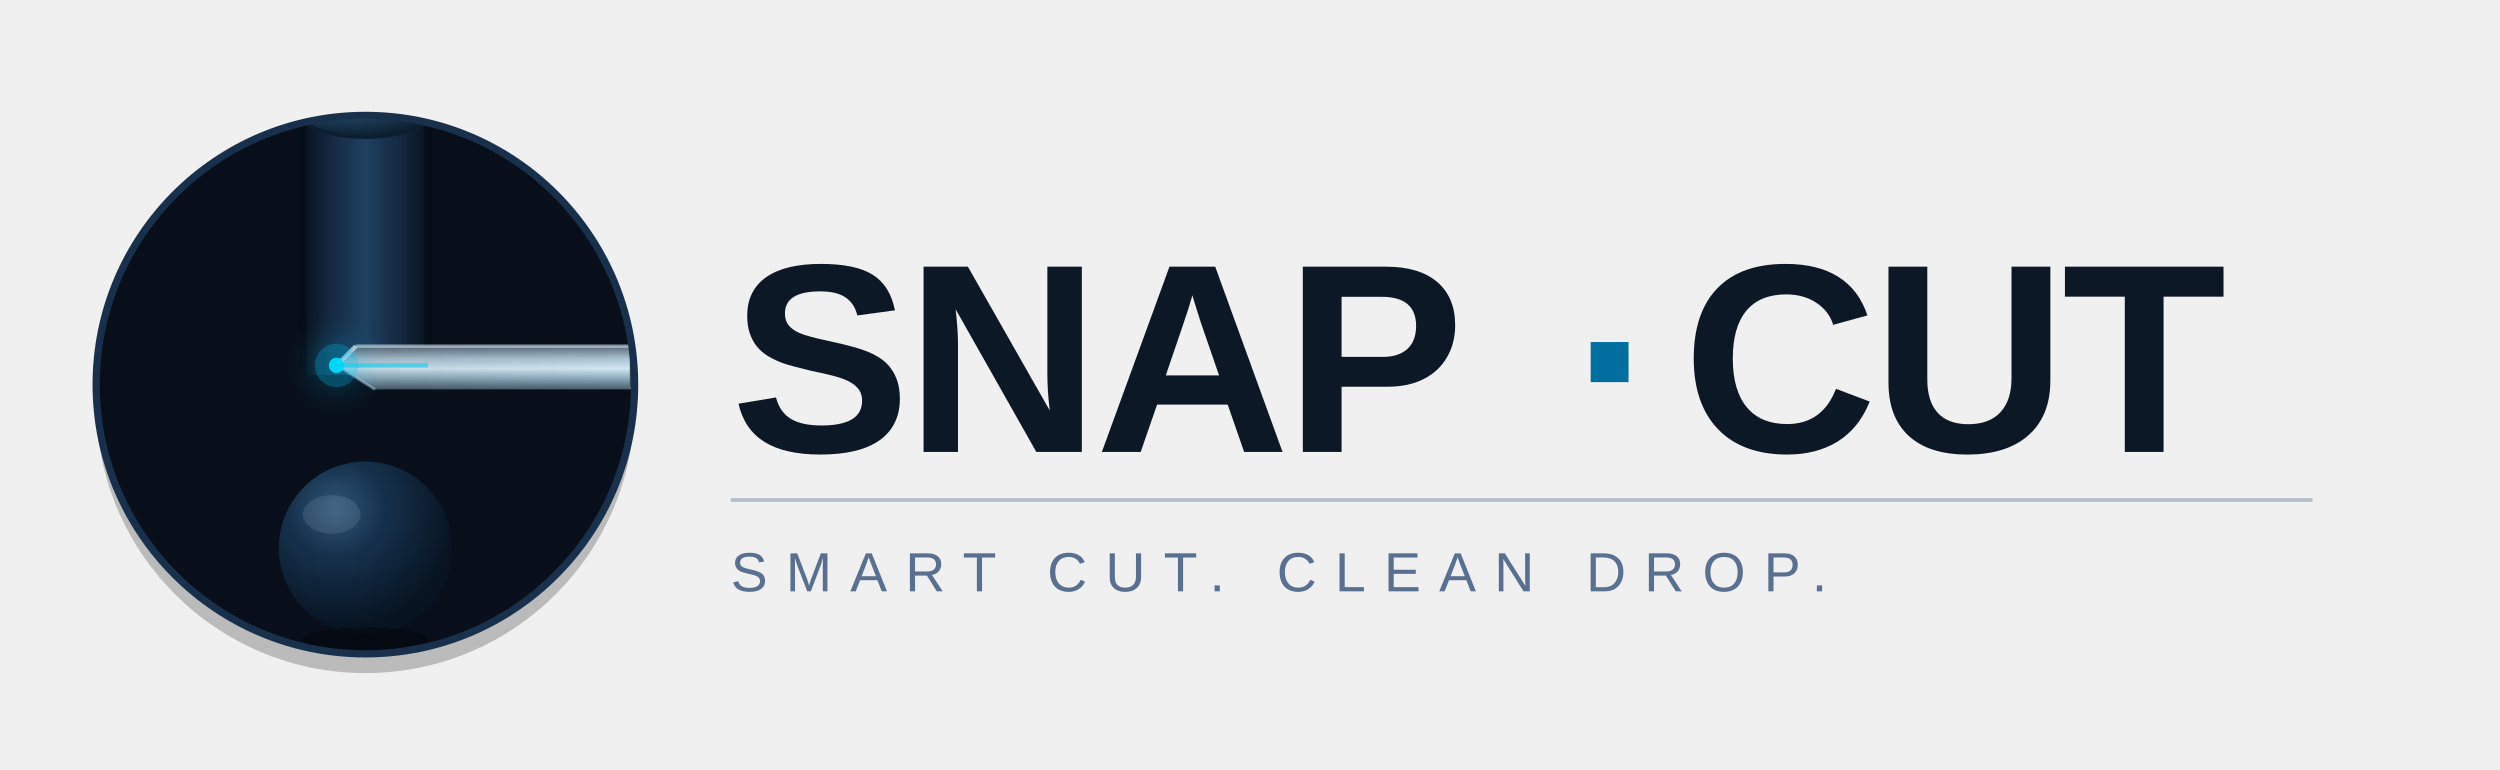
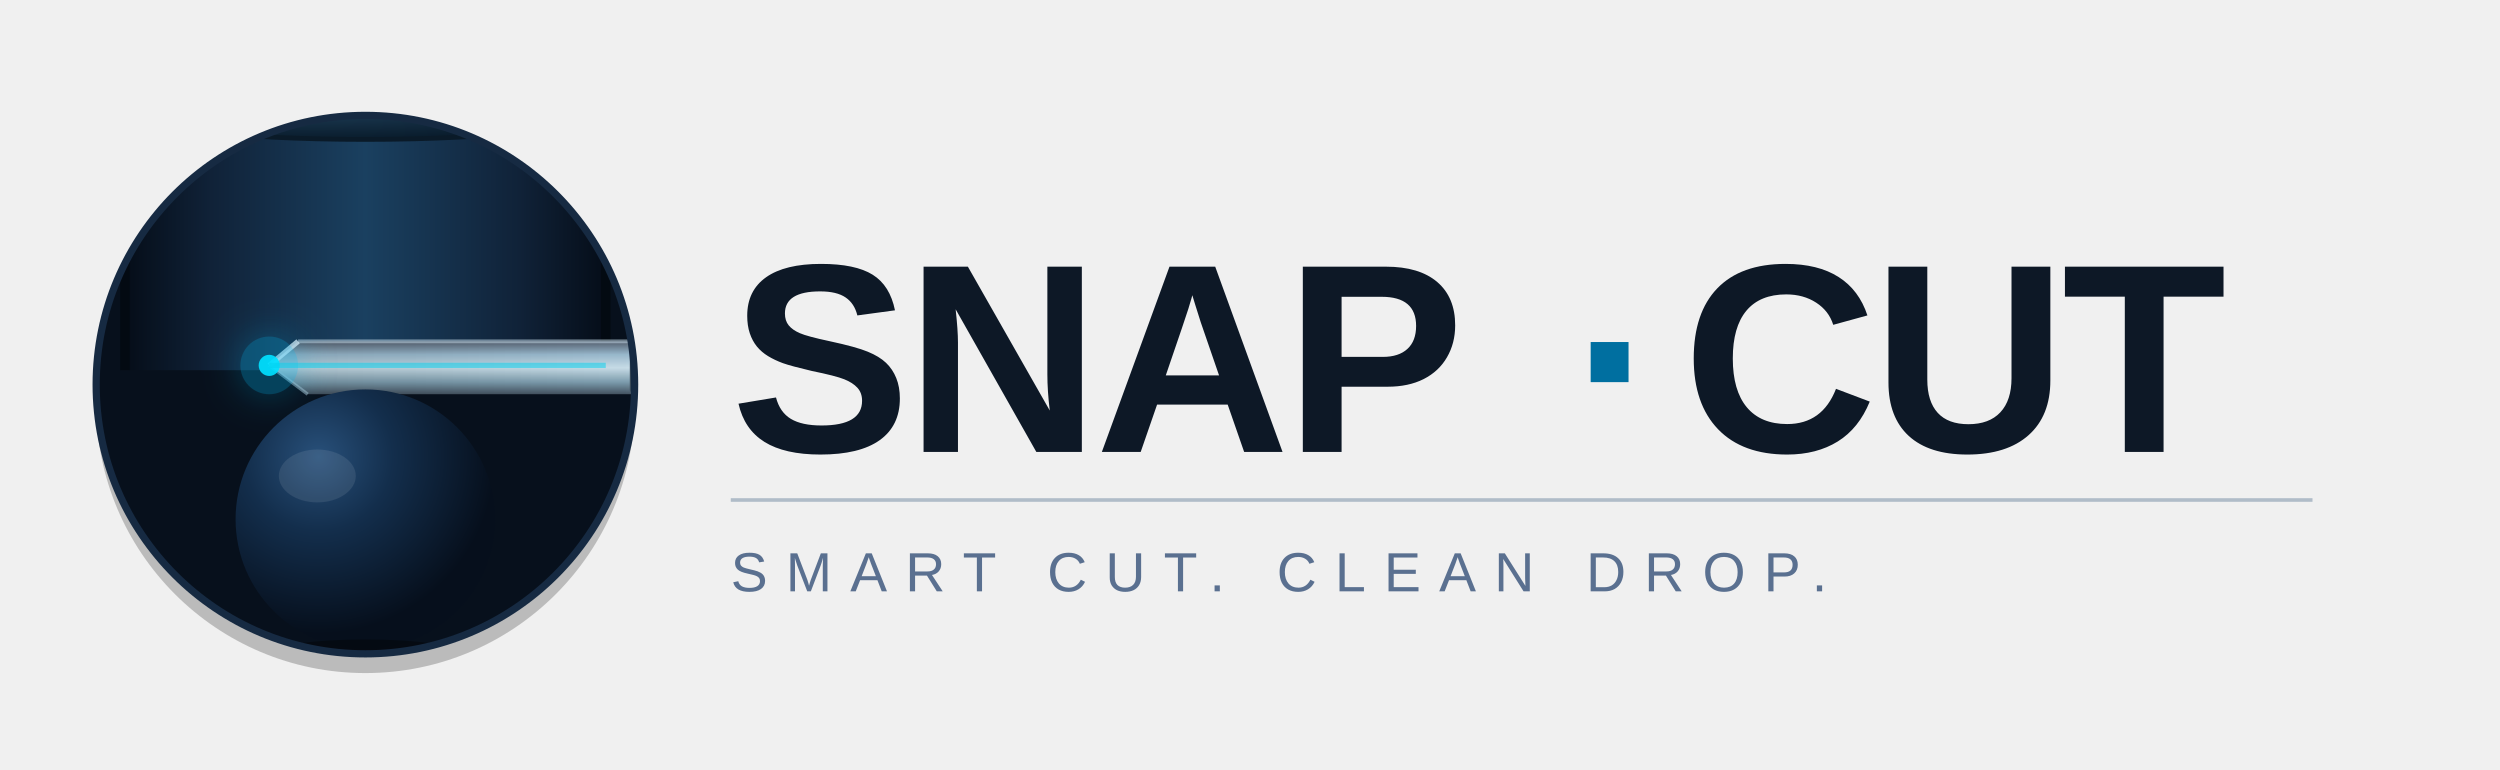
<svg xmlns="http://www.w3.org/2000/svg" viewBox="0 0 520 160" width="520" height="160">
  <defs>
    <linearGradient id="cyl" x1="0%" y1="0%" x2="100%" y2="0%">
-       <stop offset="0%" stop-color="#07111C" />
-       <stop offset="22%" stop-color="#142840" />
-       <stop offset="50%" stop-color="#1E4060" />
-       <stop offset="78%" stop-color="#142840" />
-       <stop offset="100%" stop-color="#07111C" />
+       <stop offset="0%" stop-color="#050D18" />
+       <stop offset="18%" stop-color="#102238" />
+       <stop offset="50%" stop-color="#1A4060" />
+       <stop offset="82%" stop-color="#102238" />
+       <stop offset="100%" stop-color="#050D18" />
    </linearGradient>
-     <radialGradient id="cyl-cap" cx="38%" cy="35%" r="65%">
-       <stop offset="0%" stop-color="#264E70" />
-       <stop offset="100%" stop-color="#0C2030" />
+     <radialGradient id="cyl-cap" cx="40%" cy="35%" r="65%">
+       <stop offset="0%" stop-color="#224460" />
+       <stop offset="100%" stop-color="#091C2C" />
    </radialGradient>
    <linearGradient id="blade" x1="0%" y1="0%" x2="0%" y2="100%">
-       <stop offset="0%" stop-color="#5A6B7A" />
-       <stop offset="28%" stop-color="#A8C0D0" />
-       <stop offset="52%" stop-color="#D4E8F4" />
-       <stop offset="75%" stop-color="#8AAABB" />
-       <stop offset="100%" stop-color="#4A5C6A" />
+       <stop offset="0%" stop-color="#556070" />
+       <stop offset="25%" stop-color="#98B8CC" />
+       <stop offset="50%" stop-color="#C8DDE8" />
+       <stop offset="78%" stop-color="#7A9AAB" />
+       <stop offset="100%" stop-color="#445260" />
    </linearGradient>
-     <linearGradient id="blade-tip" x1="100%" y1="0%" x2="0%" y2="0%">
-       <stop offset="0%" stop-color="transparent" />
-       <stop offset="100%" stop-color="rgba(0,0,0,0.25)" />
+     <linearGradient id="blade-shadow" x1="100%" y1="0%" x2="0%" y2="0%">
+       <stop offset="0%" stop-color="rgba(0,0,0,0)" />
+       <stop offset="100%" stop-color="rgba(0,0,0,0.28)" />
    </linearGradient>
-     <radialGradient id="sph" cx="33%" cy="27%" r="70%">
-       <stop offset="0%" stop-color="#2E5678" />
-       <stop offset="40%" stop-color="#15304C" />
-       <stop offset="100%" stop-color="#071320" />
+     <radialGradient id="sph" cx="32%" cy="26%" r="68%">
+       <stop offset="0%" stop-color="#28507A" />
+       <stop offset="42%" stop-color="#132E4C" />
+       <stop offset="100%" stop-color="#060F1C" />
    </radialGradient>
    <clipPath id="badge">
      <circle cx="76" cy="80" r="56" />
    </clipPath>
-     <filter id="tip-glow" x="-150%" y="-150%" width="400%" height="400%">
-       <feGaussianBlur in="SourceGraphic" stdDeviation="3.5" result="b" />
+     <filter id="tipglow" x="-200%" y="-200%" width="500%" height="500%">
+       <feGaussianBlur in="SourceGraphic" stdDeviation="4" result="b" />
      <feMerge>
        <feMergeNode in="b" />
        <feMergeNode in="SourceGraphic" />
      </feMerge>
    </filter>
  </defs>
  <circle cx="76" cy="84" r="56" fill="rgba(0,0,0,0.22)" />
-   <circle cx="76" cy="80" r="56" fill="#080E1A" />
+   <circle cx="76" cy="80" r="56" fill="#07101C" />
  <g clip-path="url(#badge)">
-     <rect x="63" y="20" width="26" height="58" fill="url(#cyl)" />
-     <line x1="63" y1="20" x2="63" y2="78" stroke="#050D18" stroke-width="1.5" />
-     <line x1="89" y1="20" x2="89" y2="78" stroke="#050D18" stroke-width="1.5" />
-     <ellipse cx="76" cy="24" rx="13" ry="4.5" fill="url(#cyl-cap)" />
-     <ellipse cx="76" cy="24" rx="13" ry="4.5" fill="none" stroke="#0C1E30" stroke-width="0.8" />
-     <polygon points="134,72  74,72  70,76  78,81  134,81" fill="url(#blade)" />
-     <polygon points="134,72  74,72  70,76  78,81  134,81" fill="url(#blade-tip)" opacity="0.35" />
-     <line x1="134" y1="72" x2="74" y2="72" stroke="#D0E4F0" stroke-width="0.7" opacity="0.6" />
-     <line x1="74" y1="72" x2="70" y2="76" stroke="#E8F4FF" stroke-width="0.9" opacity="0.7" />
-     <line x1="70" y1="76" x2="78" y2="81" stroke="#B0C8D8" stroke-width="0.6" opacity="0.5" />
-     <rect x="131" y="72" width="3" height="9" rx="1" fill="#3A4A58" />
-     <circle cx="70" cy="76" r="4.5" fill="#00C0F0" opacity="0.35" filter="url(#tip-glow)" />
-     <circle cx="70" cy="76" r="1.6" fill="#00DCFF" opacity="0.95" />
-     <line x1="70" y1="76" x2="89" y2="76" stroke="#00CCEE" stroke-width="0.9" opacity="0.55" />
-     <circle cx="76" cy="114" r="18" fill="url(#sph)" />
-     <ellipse cx="69" cy="107" rx="6" ry="4" fill="white" opacity="0.10" />
-     <ellipse cx="76" cy="133" rx="13" ry="2.5" fill="rgba(0,0,0,0.35)" />
+     <rect x="26" y="20" width="100" height="57" fill="url(#cyl)" />
+     <line x1="26" y1="20" x2="26" y2="77" stroke="#030A12" stroke-width="2" />
+     <line x1="126" y1="20" x2="126" y2="77" stroke="#030A12" stroke-width="2" />
+     <ellipse cx="76" cy="23" rx="50" ry="6" fill="url(#cyl-cap)" />
+     <ellipse cx="76" cy="23" rx="50" ry="6" fill="none" stroke="#0A1A28" stroke-width="1" />
+     <polygon points="134,71  62,71  56,76  64,82  134,82" fill="url(#blade)" />
+     <polygon points="134,71  62,71  56,76  64,82  134,82" fill="url(#blade-shadow)" opacity="0.4" />
+     <line x1="134" y1="71" x2="62" y2="71" stroke="#BDD4E2" stroke-width="0.8" opacity="0.55" />
+     <line x1="62" y1="71" x2="56" y2="76" stroke="#E0F0FA" stroke-width="1.1" opacity="0.75" />
+     <line x1="56" y1="76" x2="64" y2="82" stroke="#A0BCCC" stroke-width="0.7" opacity="0.55" />
+     <rect x="131" y="71" width="3" height="11" rx="1" fill="#3A4A58" />
+     <circle cx="56" cy="76" r="6" fill="#00B8F0" opacity="0.30" filter="url(#tipglow)" />
+     <circle cx="56" cy="76" r="2.2" fill="#00E0FF" opacity="0.92" />
+     <line x1="56" y1="76" x2="126" y2="76" stroke="#00D0EE" stroke-width="1.1" opacity="0.50" />
+     <circle cx="76" cy="108" r="27" fill="url(#sph)" />
+     <ellipse cx="66" cy="99" rx="8" ry="5.5" fill="white" opacity="0.09" />
+     <ellipse cx="76" cy="136" rx="20" ry="3" fill="rgba(0,0,0,0.35)" />
  </g>
-   <circle cx="76" cy="80" r="56" fill="none" stroke="#18304C" stroke-width="1.5" />
+   <circle cx="76" cy="80" r="56" fill="none" stroke="#162A42" stroke-width="1.5" />
  <text x="152" y="94" font-family="'Arial Black','Helvetica Neue',Arial,sans-serif" font-size="56" font-weight="900" fill="#0D1826" letter-spacing="-1">SNAP</text>
  <text x="327" y="94" font-family="'Arial Black','Helvetica Neue',Arial,sans-serif" font-size="56" font-weight="900" fill="#006FA0">·</text>
  <text x="350" y="94" font-family="'Arial Black','Helvetica Neue',Arial,sans-serif" font-size="56" font-weight="900" fill="#0D1826" letter-spacing="-1">CUT</text>
  <line x1="152" y1="104" x2="481" y2="104" stroke="#B0BCC8" stroke-width="0.75" />
  <text x="152" y="123" font-family="'Helvetica Neue',Arial,sans-serif" font-size="11.5" font-weight="400" fill="#5A7090" letter-spacing="3.8">SMART CUT. CLEAN DROP.</text>
</svg>
